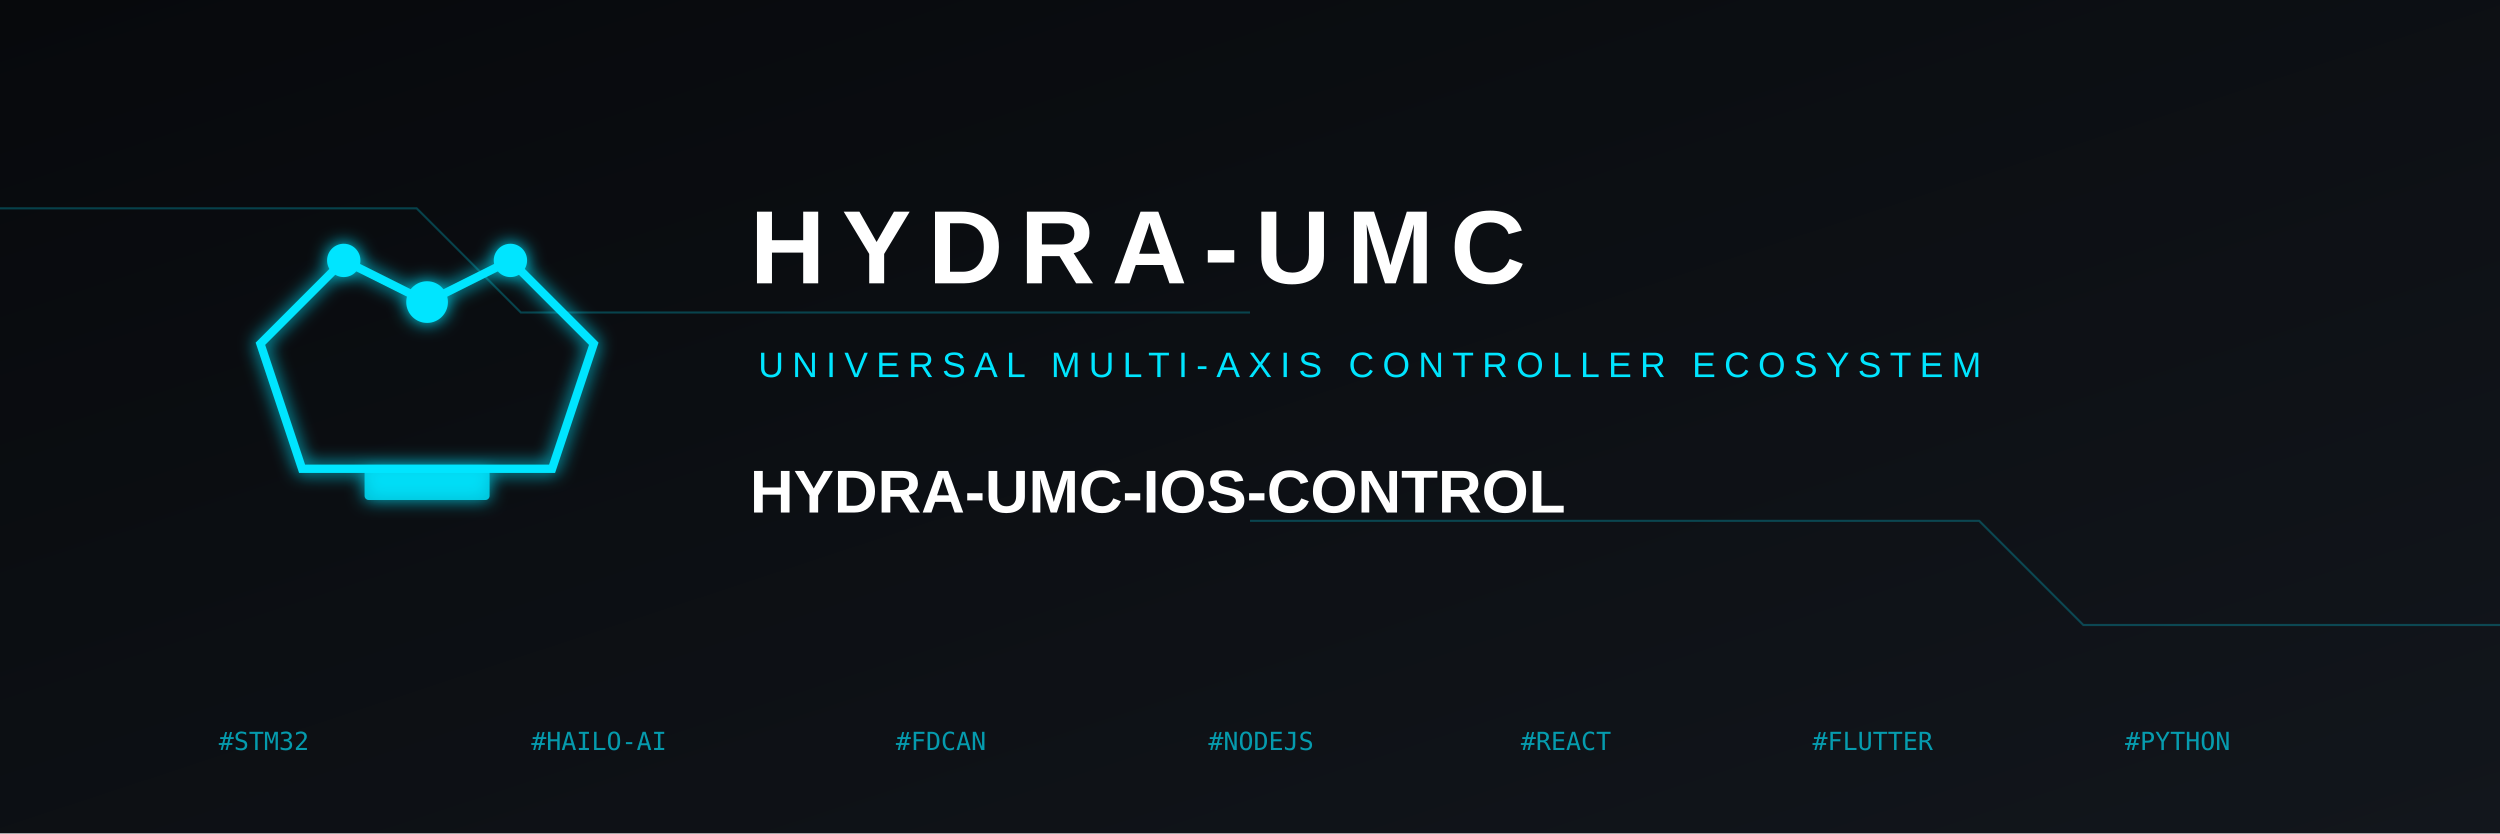
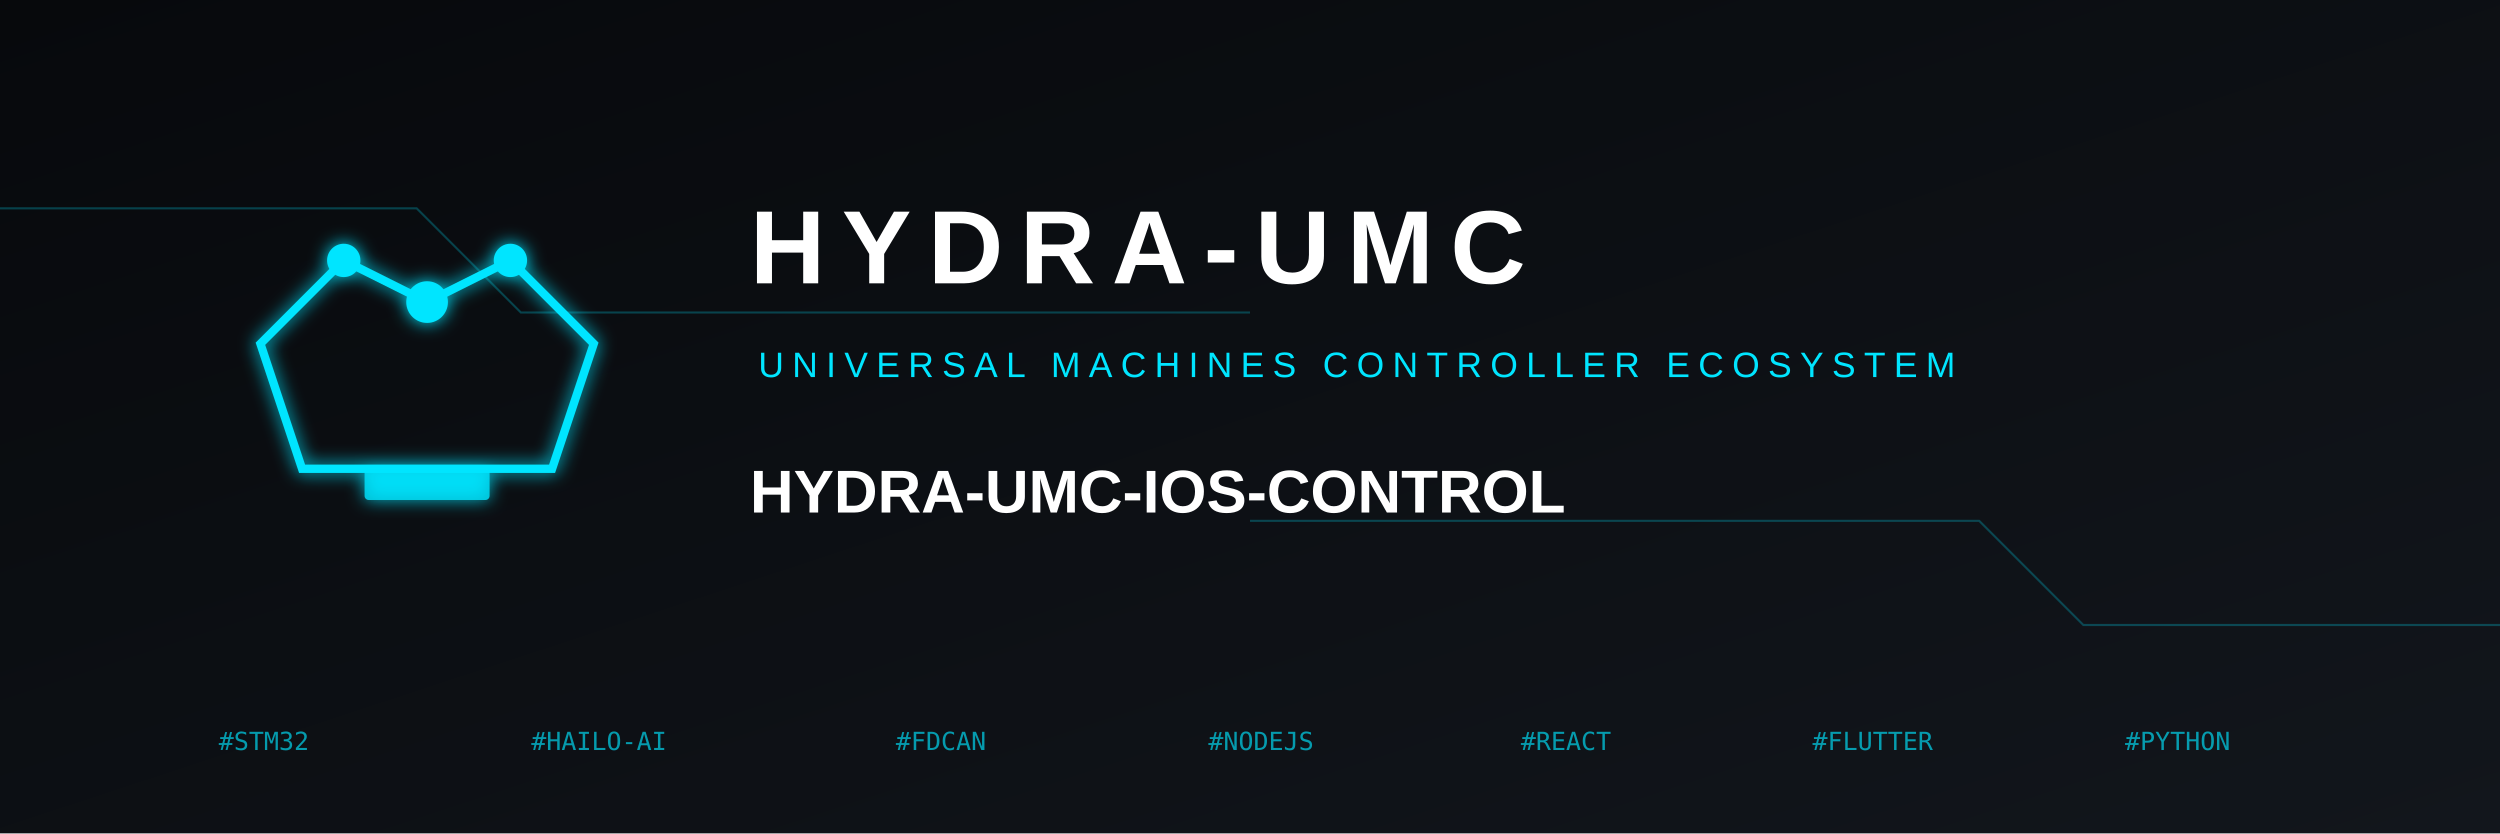
<svg xmlns="http://www.w3.org/2000/svg" viewBox="0 0 1200 400" role="img" aria-labelledby="title desc">
  <defs>
    <linearGradient id="bg" x1="0%" y1="0%" x2="100%" y2="100%">
      <stop stop-color="#07090C" />
      <stop offset="1" stop-color="#12161C" />
    </linearGradient>
    <filter id="g">
      <feGaussianBlur stdDeviation="4" result="b" />
      <feMerge>
        <feMergeNode in="b" />
        <feMergeNode in="SourceGraphic" />
      </feMerge>
    </filter>
  </defs>
  <rect width="1200" height="400" fill="url(#bg)" />
  <g fill="none" stroke="#00E5FF" stroke-width="1" opacity=".25">
    <path d="M0 100H200L250 150H600" />
    <path d="M1200 300H1000L950 250H600" />
  </g>
  <g transform="translate(205 185)" filter="url(#g)">
    <path d="M-60,40 -80,-20 -40,-60 0,-40 40,-60 80,-20 60,40Z" fill="none" stroke="#00E5FF" stroke-width="4" />
    <circle cy="-40" r="10" fill="#00E5FF" />
    <circle cx="-40" cy="-60" r="8" fill="#00E5FF" />
    <circle cx="40" cy="-60" r="8" fill="#00E5FF" />
    <rect x="-30" y="40" width="60" height="15" rx="2" fill="#00E5FF" opacity=".8" />
  </g>
  <text x="360" y="136" font-family="Arial,sans-serif" font-size="50" font-weight="bold" fill="#FFF" letter-spacing="8">HYDRA-UMC</text>
-   <text x="364" y="181" font-family="Arial,sans-serif" font-size="17" fill="#00E5FF" letter-spacing="4">UNIVERSAL MULTI-AXIS CONTROLLER ECOSYSTEM</text>
+   <text x="364" y="181" font-family="Arial,sans-serif" font-size="17" fill="#00E5FF" letter-spacing="4">UNIVERSAL MACHINES CONTROLLER ECOSYSTEM</text>
  <text x="360" y="246" font-family="Arial,sans-serif" font-size="29" font-weight="bold" fill="#FFF">HYDRA-UMC-IOS-CONTROL</text>
  <g font-family="monospace" font-size="12" fill="#00E5FF" opacity=".65">
    <text x="105" y="360">#STM32</text>
    <text x="255" y="360">#HAILO-AI</text>
    <text x="430" y="360">#FDCAN</text>
    <text x="580" y="360">#NODEJS</text>
    <text x="730" y="360">#REACT</text>
    <text x="870" y="360">#FLUTTER</text>
    <text x="1020" y="360">#PYTHON</text>
  </g>
</svg>
